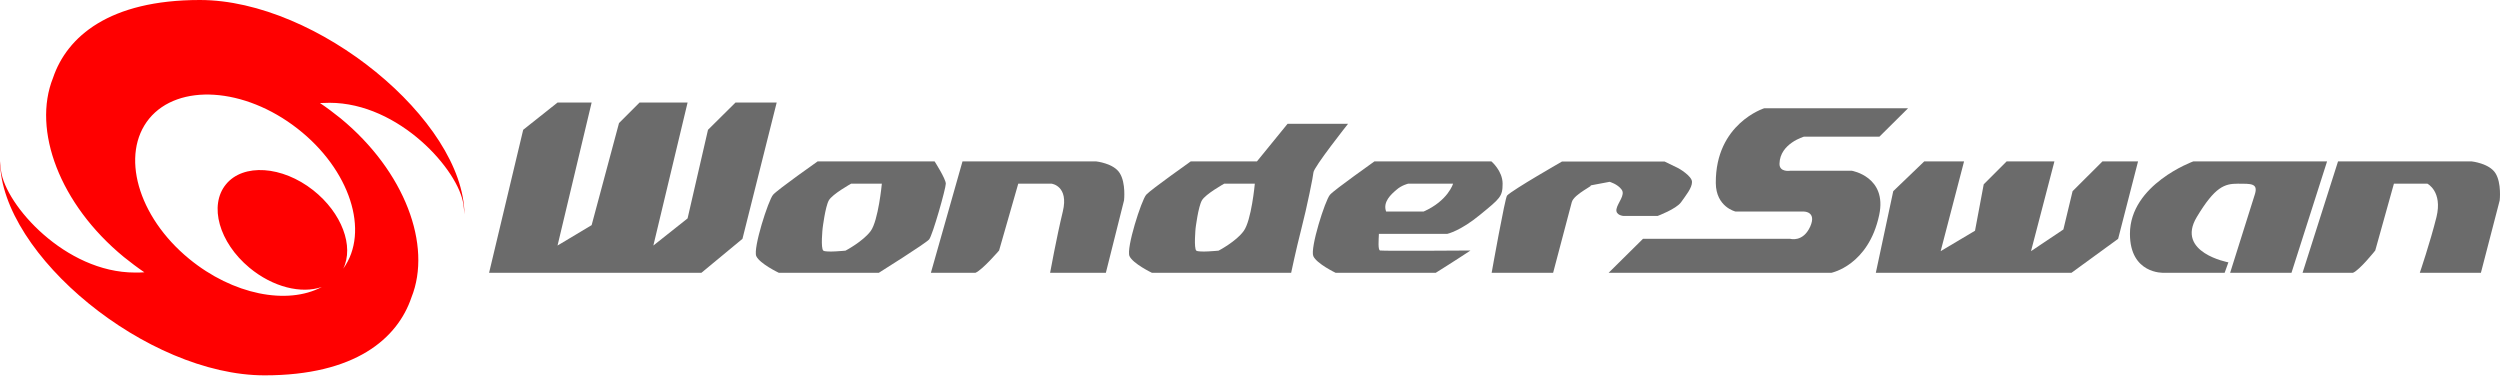
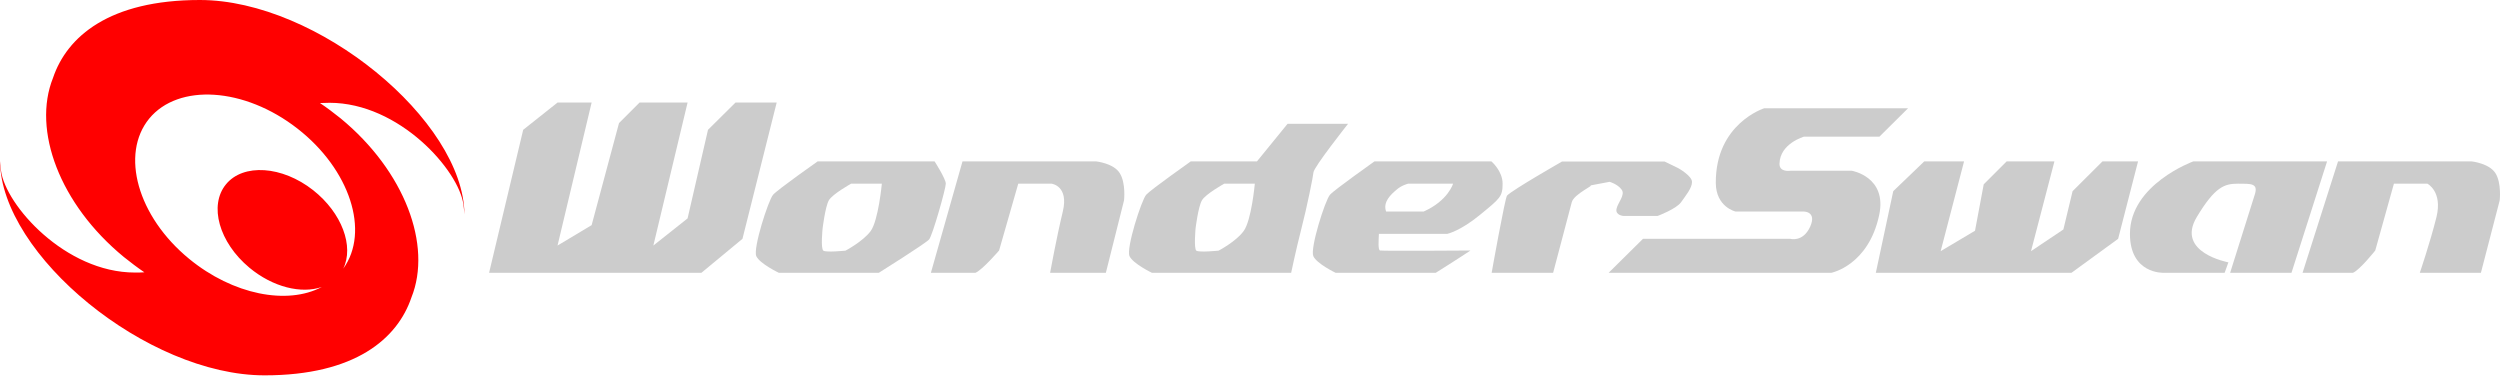
- <svg xmlns="http://www.w3.org/2000/svg" version="1.2" baseProfile="tiny" id="Ebene_1" x="0px" y="0px" width="566.936px" height="85.117px" viewBox="0 0 566.936 85.117" xml:space="preserve">
-   <g>
-     <polygon fill="#6B6B6B" points="110.912,61.863 118.646,29.436 126.435,23.255 134.167,23.255 126.435,55.682 134.167,51.055    140.375,27.912 145.031,23.255 155.926,23.255 148.165,55.682 155.926,49.529 160.555,29.436 166.792,23.255 176.133,23.255    168.372,54.158 159.059,61.863  " />
-     <polygon fill="#6B6B6B" points="425.39,61.863 429.341,43.35 436.367,36.604 445.398,36.604 440.094,56.953 447.883,52.324    449.857,41.797 455.052,36.604 465.889,36.604 460.582,56.953 467.921,52.042 470.009,43.35 476.781,36.604 484.854,36.604    480.338,54.158 469.755,61.863  " />
-     <path fill="#6B6B6B" d="M364.797,61.863l7.789-7.705h33.416c0,0,2.877,0.848,4.516-2.793c1.495-3.389-1.41-3.389-1.41-3.389   h-15.522c0,0-4.459-1.017-4.486-6.491c-0.085-13.461,10.979-16.934,10.979-16.934H432.7l-6.489,6.436h-17.104   c0,0-5.447,1.553-5.562,6.097c-0.084,2.06,2.455,1.637,2.455,1.637h13.941c0,0,8.07,1.354,6.209,10.047   c-2.429,11.431-10.839,13.095-10.839,13.095L364.797,61.863L364.797,61.863z" />
-     <path fill="#6B6B6B" d="M338.269,61.863h13.94l4.233-16.029c0.509-1.863,5.419-3.979,4.121-3.754   c-1.271,0.226,4.459-0.848,4.459-0.848s1.806,0.508,2.709,1.75c0.933,1.213-0.903,3.021-1.157,4.432   c-0.254,1.41,1.553,1.552,1.553,1.552h7.789c0,0,4.178-1.552,5.307-3.104c1.103-1.579,2.482-3.216,2.482-4.599   c0-1.383-3.076-3.104-3.076-3.104l-3.133-1.524h-23.283c0,0-11.146,6.379-12.443,7.705   C341.315,44.732,338.269,61.863,338.269,61.863z" />
-     <path fill="#6B6B6B" d="M175.313,44.168c-1.072,1.24-4.571,12.135-3.81,13.912c0.79,1.723,5.108,3.781,5.108,3.781h22.69   c0,0,10.583-6.633,11.401-7.563c0.79-0.959,3.782-11.543,3.782-12.645c0-1.101-2.54-5.052-2.54-5.052h-26.529   C185.417,36.604,176.416,42.926,175.313,44.168z M193.009,41.656h6.971c0,0-0.79,8.383-2.539,10.752   c-1.778,2.371-5.701,4.432-5.701,4.432s-4.402,0.452-5.023,0c-0.649-0.508-0.17-5.053-0.17-5.053s0.593-4.909,1.411-6.35   C188.749,44.027,193.009,41.656,193.009,41.656z" />
-     <path fill="#6B6B6B" d="M259.924,44.168c-1.073,1.24-4.572,12.135-3.782,13.912c0.79,1.723,5.08,3.781,5.08,3.781h31.58   c0,0,1.045-5.022,2.344-10.104c1.24-4.771,2.709-12.105,2.709-12.645c0-1.129,7.846-11.033,7.846-11.033h-13.717l-6.94,8.521   h-15.015C270.057,36.604,261.054,42.926,259.924,44.168z M277.619,41.656h6.942c0,0-0.764,8.383-2.541,10.752   c-1.723,2.371-5.673,4.432-5.673,4.432s-4.402,0.452-5.052,0c-0.593-0.508-0.169-5.053-0.169-5.053s0.593-4.909,1.439-6.35   C273.357,44.027,277.619,41.656,277.619,41.656z" />
-     <path fill="#6B6B6B" d="M211.101,61.863l7.168-25.26h30.311c0,0,4.008,0.424,5.362,2.682c1.411,2.259,0.96,6.152,0.96,6.152   l-4.121,16.426h-12.644c0,0,1.468-8.043,2.879-13.887c1.411-5.842-2.54-6.32-2.54-6.32h-7.563l-4.346,15.154   c0,0-3.782,4.402-5.362,5.053H211.101z" />
-     <path fill="#6B6B6B" d="M522.162,61.863l8.044-25.26h30.311c0,0,3.979,0.424,5.392,2.682c1.412,2.259,0.96,6.152,0.96,6.152   l-4.263,16.426h-13.856c0,0,2.313-6.772,3.782-12.646c1.411-5.813-2.062-7.563-2.062-7.563h-7.592l-4.233,15.154   c0,0-3.498,4.403-5.051,5.053h-11.432V61.863z" />
-     <path fill="#6B6B6B" d="M301.606,44.168c-1.102,1.24-4.543,12.135-3.78,13.912c0.762,1.723,5.051,3.781,5.051,3.781h22.72   c0,0,4.517-2.822,7.874-5.053c0,0-19.305,0.143-20.488,0c-0.536-0.056-0.339-2.396-0.282-3.779h15.521c0,0,2.991-0.649,7.45-4.348   c4.516-3.695,5.08-4.093,5.08-7.028c0-2.905-2.541-5.052-2.541-5.052h-26.527C311.739,36.604,302.709,42.926,301.606,44.168z    M319.332,41.656h10.188c0,0-1.129,3.867-6.688,6.32h-8.494c-0.819-2.199,1.186-3.949,2.313-4.91   C317.836,41.994,319.332,41.656,319.332,41.656z" />
-     <path fill="#6B6B6B" d="M505.737,61.863c0,0,4.29-13.574,5.646-17.922c0.677-2.37-0.902-2.285-3.896-2.285   s-5.165,0.648-9.313,7.563c-4.854,8.072,7.168,10.273,7.168,10.273l-0.848,2.369H490.61c0,0-7.593,0.312-7.593-8.832   c0-11.232,14.365-16.427,14.365-16.427h30.338l-8.07,25.259h-13.913V61.863L505.737,61.863z" />
+ <svg xmlns="http://www.w3.org/2000/svg" version="1.2" id="Ebene_1" x="0px" y="0px" width="566.936px" height="85.117px" viewBox="0 0 566.936 85.117" xml:space="preserve">
+   <defs id="defs29" />
+   <g id="g22">
+     <polygon fill="#6B6B6B" points="110.912,61.863 118.646,29.436 126.435,23.255 134.167,23.255 126.435,55.682 134.167,51.055    140.375,27.912 145.031,23.255 155.926,23.255 148.165,55.682 155.926,49.529 160.555,29.436 166.792,23.255 176.133,23.255    168.372,54.158 159.059,61.863  " id="polygon2" style="fill:#cccccc" />
+     <polygon fill="#6B6B6B" points="425.39,61.863 429.341,43.35 436.367,36.604 445.398,36.604 440.094,56.953 447.883,52.324    449.857,41.797 455.052,36.604 465.889,36.604 460.582,56.953 467.921,52.042 470.009,43.35 476.781,36.604 484.854,36.604    480.338,54.158 469.755,61.863  " id="polygon4" style="fill:#cccccc" />
+     <path fill="#6B6B6B" d="M364.797,61.863l7.789-7.705h33.416c0,0,2.877,0.848,4.516-2.793c1.495-3.389-1.41-3.389-1.41-3.389   h-15.522c0,0-4.459-1.017-4.486-6.491c-0.085-13.461,10.979-16.934,10.979-16.934H432.7l-6.489,6.436h-17.104   c0,0-5.447,1.553-5.562,6.097c-0.084,2.06,2.455,1.637,2.455,1.637h13.941c0,0,8.07,1.354,6.209,10.047   c-2.429,11.431-10.839,13.095-10.839,13.095L364.797,61.863L364.797,61.863z" id="path6" style="fill:#cccccc" />
+     <path fill="#6B6B6B" d="M338.269,61.863h13.94l4.233-16.029c0.509-1.863,5.419-3.979,4.121-3.754   c-1.271,0.226,4.459-0.848,4.459-0.848s1.806,0.508,2.709,1.75c0.933,1.213-0.903,3.021-1.157,4.432   c-0.254,1.41,1.553,1.552,1.553,1.552h7.789c0,0,4.178-1.552,5.307-3.104c1.103-1.579,2.482-3.216,2.482-4.599   c0-1.383-3.076-3.104-3.076-3.104l-3.133-1.524h-23.283c0,0-11.146,6.379-12.443,7.705   C341.315,44.732,338.269,61.863,338.269,61.863z" id="path8" style="fill:#cccccc" />
+     <path fill="#6B6B6B" d="M175.313,44.168c-1.072,1.24-4.571,12.135-3.81,13.912c0.79,1.723,5.108,3.781,5.108,3.781h22.69   c0,0,10.583-6.633,11.401-7.563c0.79-0.959,3.782-11.543,3.782-12.645c0-1.101-2.54-5.052-2.54-5.052h-26.529   C185.417,36.604,176.416,42.926,175.313,44.168z M193.009,41.656h6.971c0,0-0.79,8.383-2.539,10.752   c-1.778,2.371-5.701,4.432-5.701,4.432s-4.402,0.452-5.023,0c-0.649-0.508-0.17-5.053-0.17-5.053s0.593-4.909,1.411-6.35   C188.749,44.027,193.009,41.656,193.009,41.656z" id="path10" style="fill:#cccccc" />
+     <path fill="#6B6B6B" d="M259.924,44.168c-1.073,1.24-4.572,12.135-3.782,13.912c0.79,1.723,5.08,3.781,5.08,3.781h31.58   c0,0,1.045-5.022,2.344-10.104c1.24-4.771,2.709-12.105,2.709-12.645c0-1.129,7.846-11.033,7.846-11.033h-13.717l-6.94,8.521   h-15.015C270.057,36.604,261.054,42.926,259.924,44.168z M277.619,41.656h6.942c0,0-0.764,8.383-2.541,10.752   c-1.723,2.371-5.673,4.432-5.673,4.432s-4.402,0.452-5.052,0c-0.593-0.508-0.169-5.053-0.169-5.053s0.593-4.909,1.439-6.35   C273.357,44.027,277.619,41.656,277.619,41.656z" id="path12" style="fill:#cccccc" />
+     <path fill="#6B6B6B" d="M211.101,61.863l7.168-25.26h30.311c0,0,4.008,0.424,5.362,2.682c1.411,2.259,0.96,6.152,0.96,6.152   l-4.121,16.426h-12.644c0,0,1.468-8.043,2.879-13.887c1.411-5.842-2.54-6.32-2.54-6.32h-7.563l-4.346,15.154   c0,0-3.782,4.402-5.362,5.053H211.101z" id="path14" style="fill:#cccccc" />
+     <path fill="#6B6B6B" d="M522.162,61.863l8.044-25.26h30.311c0,0,3.979,0.424,5.392,2.682c1.412,2.259,0.96,6.152,0.96,6.152   l-4.263,16.426h-13.856c0,0,2.313-6.772,3.782-12.646c1.411-5.813-2.062-7.563-2.062-7.563h-7.592l-4.233,15.154   c0,0-3.498,4.403-5.051,5.053h-11.432V61.863z" id="path16" style="fill:#cccccc" />
+     <path fill="#6B6B6B" d="M301.606,44.168c-1.102,1.24-4.543,12.135-3.78,13.912c0.762,1.723,5.051,3.781,5.051,3.781h22.72   c0,0,4.517-2.822,7.874-5.053c0,0-19.305,0.143-20.488,0c-0.536-0.056-0.339-2.396-0.282-3.779h15.521c0,0,2.991-0.649,7.45-4.348   c4.516-3.695,5.08-4.093,5.08-7.028c0-2.905-2.541-5.052-2.541-5.052h-26.527C311.739,36.604,302.709,42.926,301.606,44.168z    M319.332,41.656h10.188c0,0-1.129,3.867-6.688,6.32h-8.494c-0.819-2.199,1.186-3.949,2.313-4.91   C317.836,41.994,319.332,41.656,319.332,41.656z" id="path18" style="fill:#cccccc" />
+     <path fill="#6B6B6B" d="M505.737,61.863c0,0,4.29-13.574,5.646-17.922c0.677-2.37-0.902-2.285-3.896-2.285   s-5.165,0.648-9.313,7.563c-4.854,8.072,7.168,10.273,7.168,10.273l-0.848,2.369H490.61c0,0-7.593,0.312-7.593-8.832   c0-11.232,14.365-16.427,14.365-16.427h30.338l-8.07,25.259h-13.913V61.863L505.737,61.863z" id="path20" style="fill:#cccccc" />
  </g>
-   <path fill="#FF0000" d="M72.559,23.369c0.705-0.028,1.439-0.058,2.173-0.058c15.805,0,29.352,15.324,30.367,23.113  c0.112,0.819,0.169,1.553,0.226,2.174C105.127,27.32,71.966,0,45.325,0C24.778,0,15.184,8.297,12.022,17.667  c-4.741,11.825,1.496,28.646,16.059,40.61c1.552,1.242,3.076,2.398,4.656,3.473c-0.678,0.057-1.411,0.057-2.145,0.057  c-15.805,0-29.352-15.324-30.367-23.113C0.141,37.875,0.057,37.141,0,36.52c0.197,21.279,33.358,48.598,60,48.598  c20.545,0,30.141-8.324,33.302-17.666c4.741-11.798-1.496-28.616-16.059-40.611C75.69,25.598,74.167,24.441,72.559,23.369z   M42.896,58.703c-11.74-9.625-15.635-23.765-9.06-31.808c6.632-8.043,21.59-7.112,33.612,2.259  c11.91,9.256,16.481,23.368,10.386,31.778c2.483-5.053-0.282-12.646-6.83-17.81c-7.026-5.531-15.86-6.096-19.755-1.326  c-3.923,4.771-1.58,13.181,5.306,18.908c5.334,4.432,11.797,5.981,16.425,4.375C65.164,69.229,52.831,66.859,42.896,58.703z" />
+   <path fill="#FF0000" d="M72.559,23.369c0.705-0.028,1.439-0.058,2.173-0.058c15.805,0,29.352,15.324,30.367,23.113  c0.112,0.819,0.169,1.553,0.226,2.174C105.127,27.32,71.966,0,45.325,0C24.778,0,15.184,8.297,12.022,17.667  c-4.741,11.825,1.496,28.646,16.059,40.61c1.552,1.242,3.076,2.398,4.656,3.473c-0.678,0.057-1.411,0.057-2.145,0.057  c-15.805,0-29.352-15.324-30.367-23.113C0.141,37.875,0.057,37.141,0,36.52c0.197,21.279,33.358,48.598,60,48.598  c20.545,0,30.141-8.324,33.302-17.666c4.741-11.798-1.496-28.616-16.059-40.611C75.69,25.598,74.167,24.441,72.559,23.369z   M42.896,58.703c-11.74-9.625-15.635-23.765-9.06-31.808c6.632-8.043,21.59-7.112,33.612,2.259  c11.91,9.256,16.481,23.368,10.386,31.778c2.483-5.053-0.282-12.646-6.83-17.81c-7.026-5.531-15.86-6.096-19.755-1.326  c-3.923,4.771-1.58,13.181,5.306,18.908c5.334,4.432,11.797,5.981,16.425,4.375C65.164,69.229,52.831,66.859,42.896,58.703z" id="path24" />
</svg>
